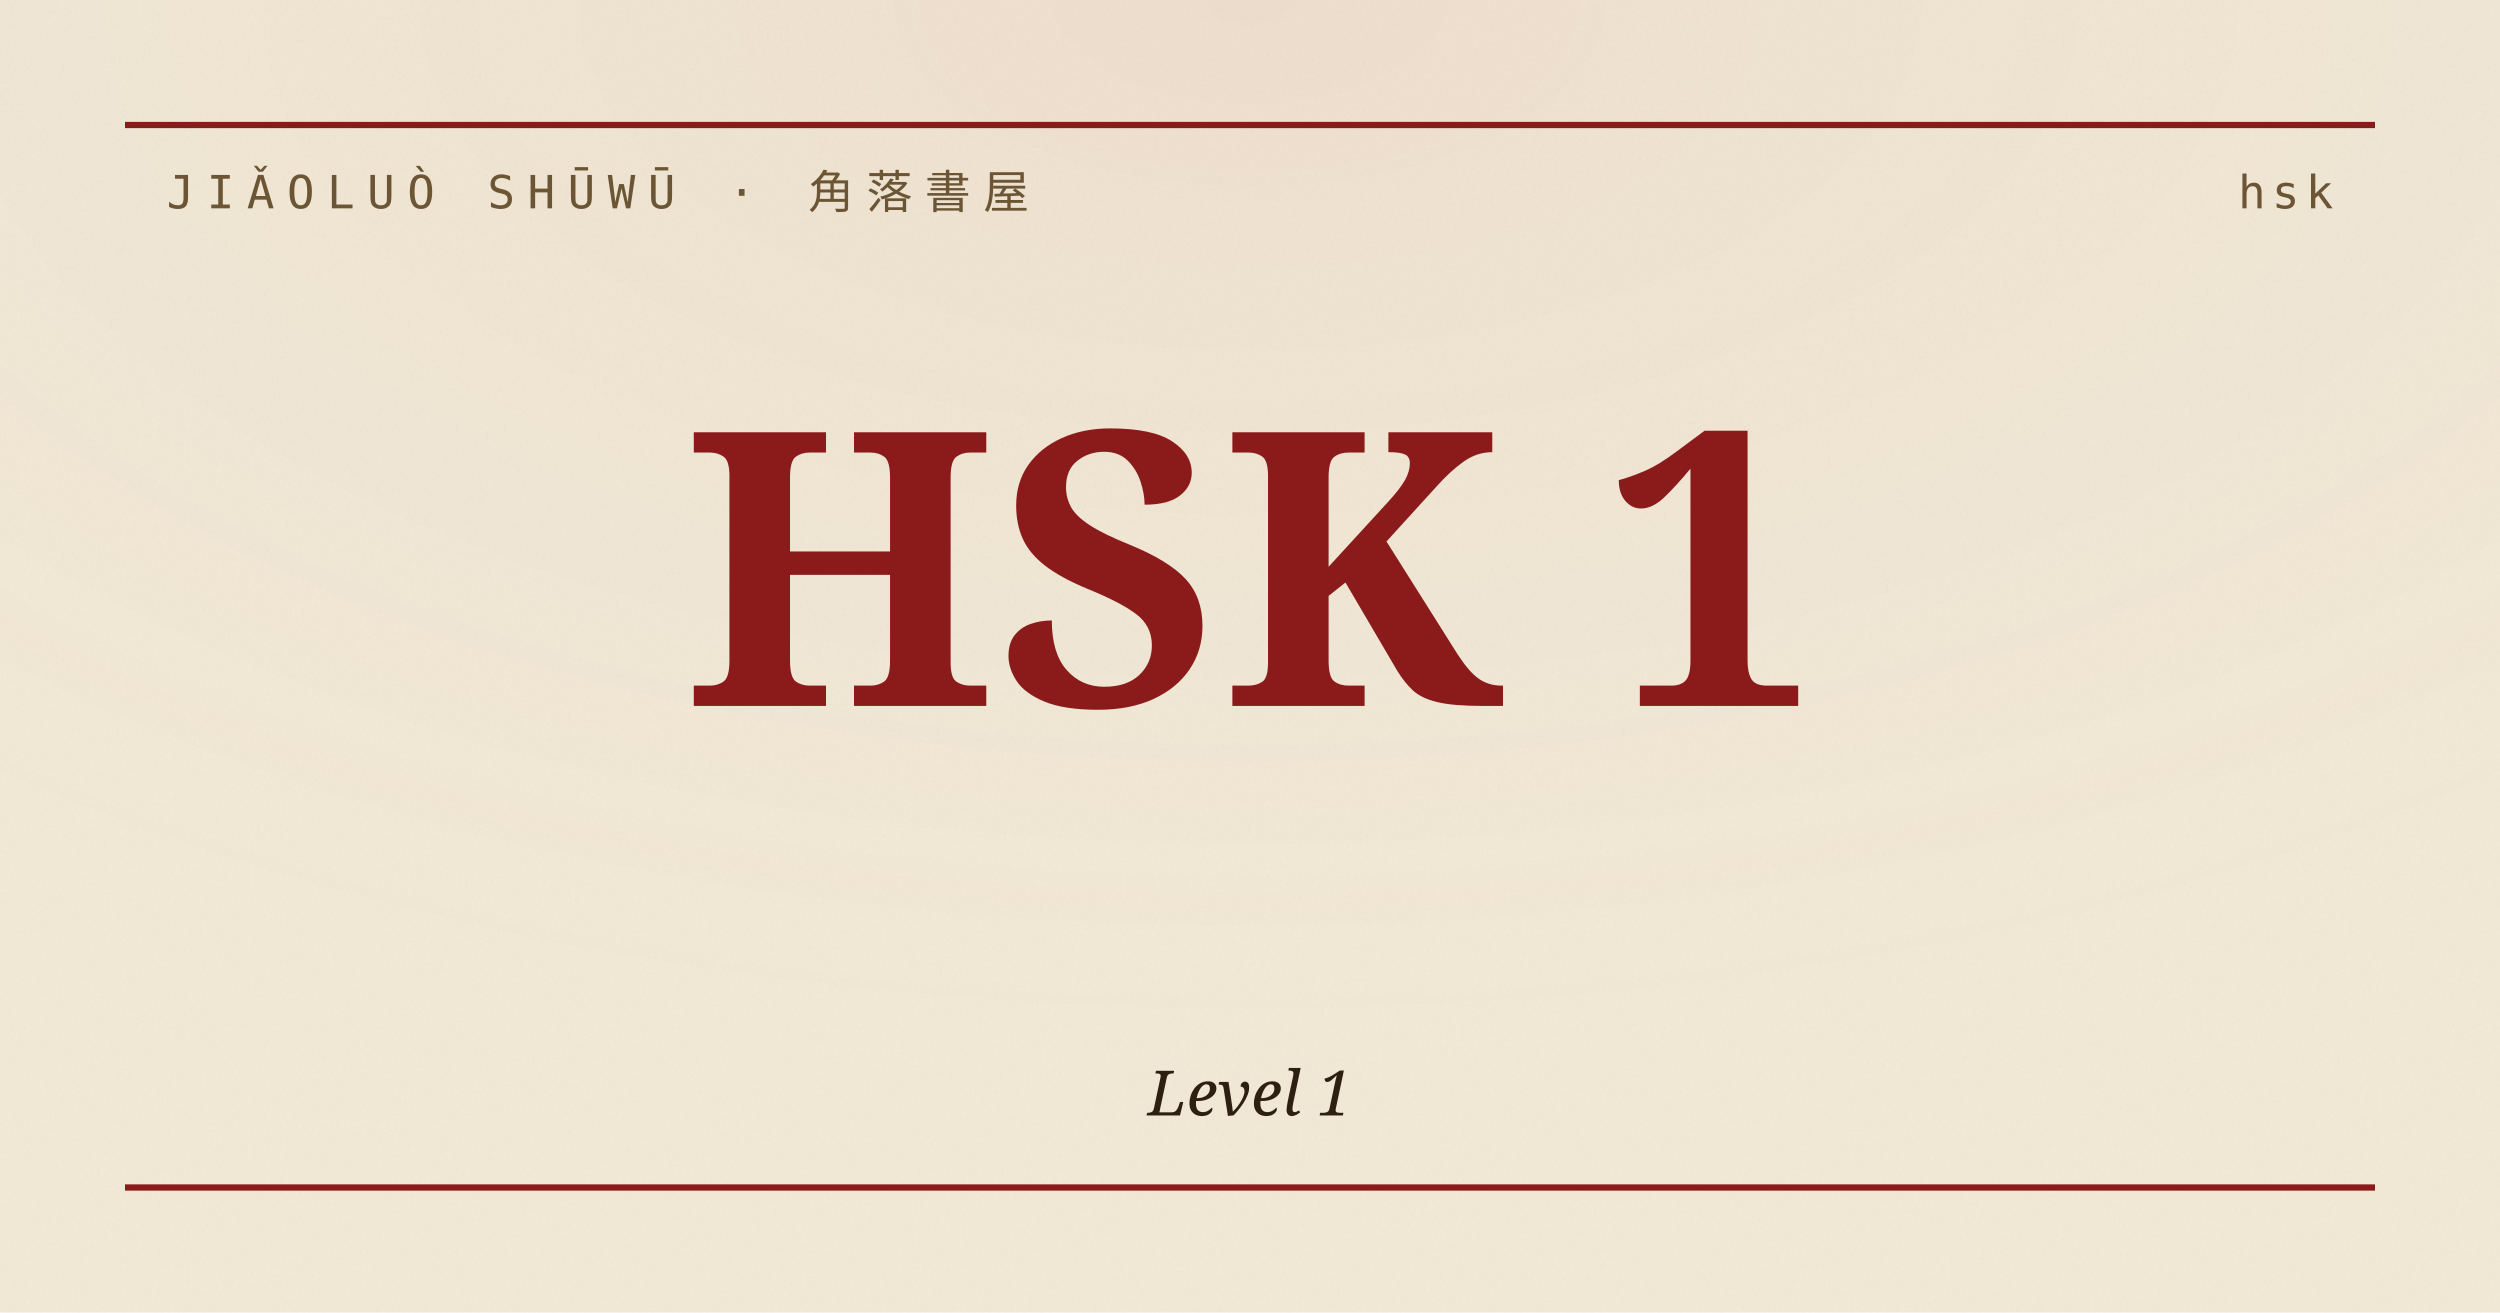
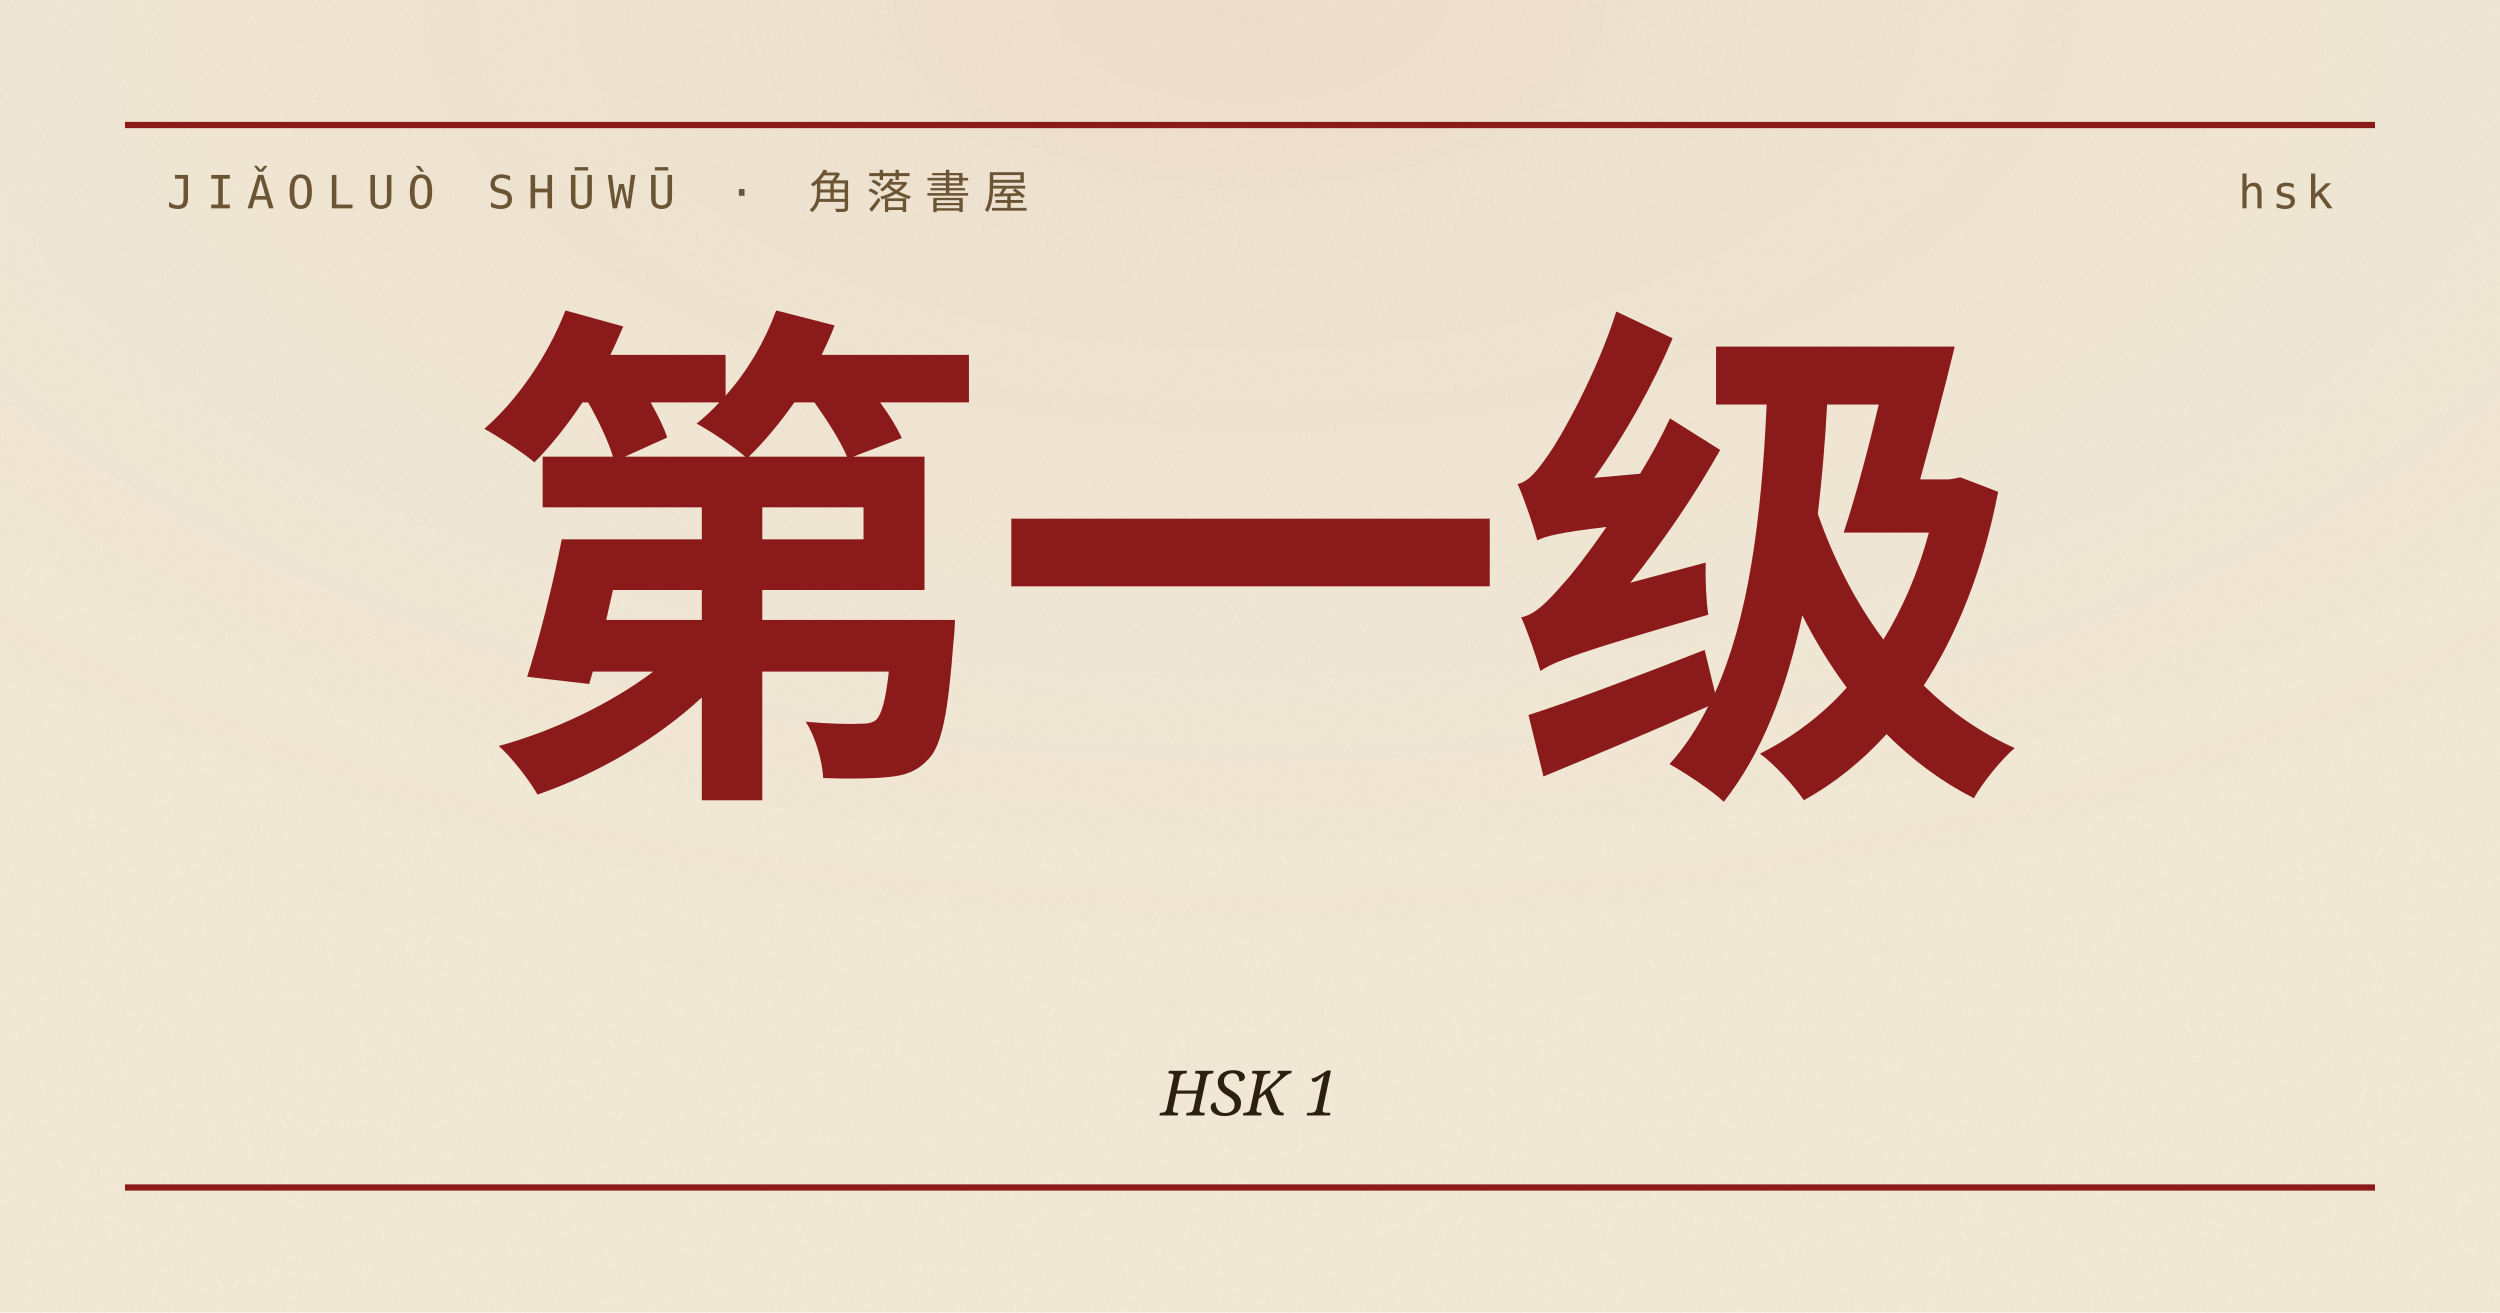
<svg xmlns="http://www.w3.org/2000/svg" viewBox="0 0 1200 630" width="1200" height="630">
  <defs>
    <filter id="paper">
      <feTurbulence type="fractalNoise" baseFrequency="0.65" numOctaves="5" stitchTiles="stitch" />
      <feColorMatrix type="saturate" values="0" />
    </filter>
    <radialGradient id="vignette" cx="50%" cy="0%" r="80%">
      <stop offset="0%" stop-color="#8b1a1a" stop-opacity="0.05" />
      <stop offset="100%" stop-color="#f2e8d5" stop-opacity="0" />
    </radialGradient>
  </defs>
  <rect width="1200" height="630" fill="#f2e8d5" />
  <rect width="1200" height="630" fill="url(#vignette)" />
  <rect width="1200" height="630" filter="url(#paper)" opacity="0.06" />
  <line x1="60" y1="60" x2="1140" y2="60" stroke="#8b1a1a" stroke-width="3" />
  <line x1="60" y1="570" x2="1140" y2="570" stroke="#8b1a1a" stroke-width="3" />
  <text x="80" y="100" font-family="Inconsolata, monospace" font-size="22" letter-spacing="6" fill="#6b5535" text-transform="uppercase">JIǍOLUÒ SHŪWŪ · 角落書屋</text>
  <text x="1120" y="100" font-family="Inconsolata, monospace" font-size="22" letter-spacing="3" fill="#6b5535" text-anchor="end">hsk</text>
-   <text x="600" y="275" font-family="Noto Serif SC, serif" font-size="184" font-weight="700" fill="#8b1a1a" text-anchor="middle" dominant-baseline="middle">HSK 1</text>
-   <text x="600" y="525" font-family="EB Garamond, Georgia, serif" font-style="italic" font-size="30" fill="#2e2010" text-anchor="middle" dominant-baseline="middle">Level 1</text>
+   <text x="600" y="275" font-family="Noto Serif SC, serif" font-size="248" font-weight="700" fill="#8b1a1a" text-anchor="middle" dominant-baseline="middle">第一级</text>
+   <text x="600" y="525" font-family="EB Garamond, Georgia, serif" font-style="italic" font-size="30" fill="#2e2010" text-anchor="middle" dominant-baseline="middle">HSK 1</text>
</svg>
